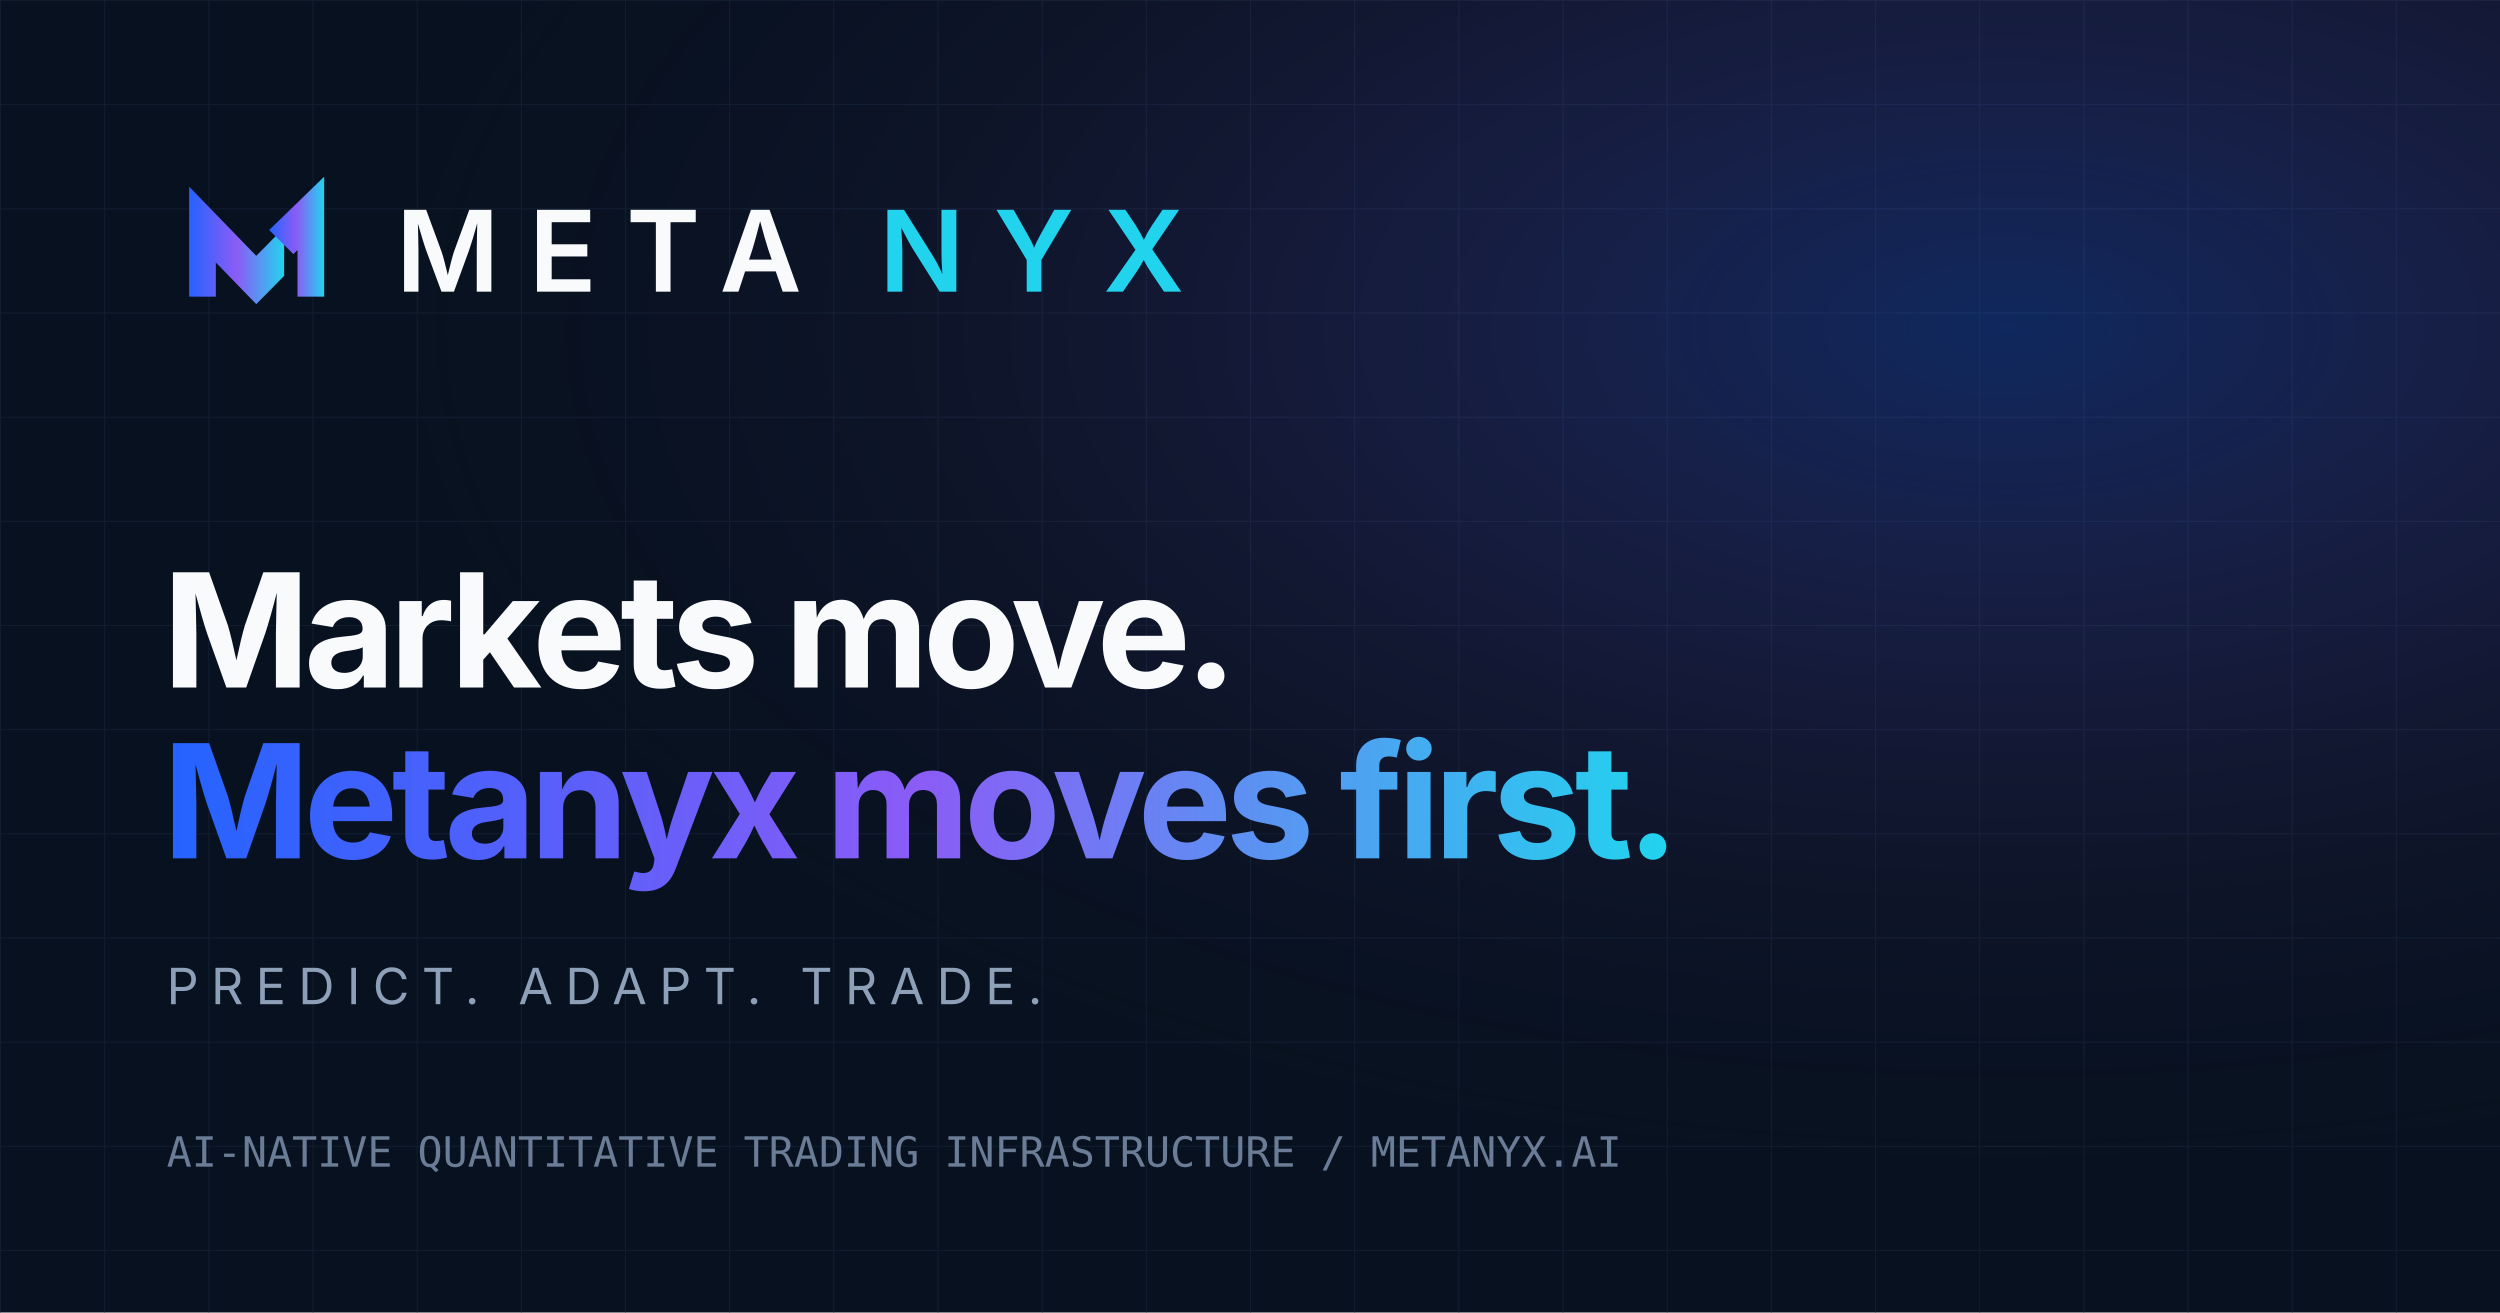
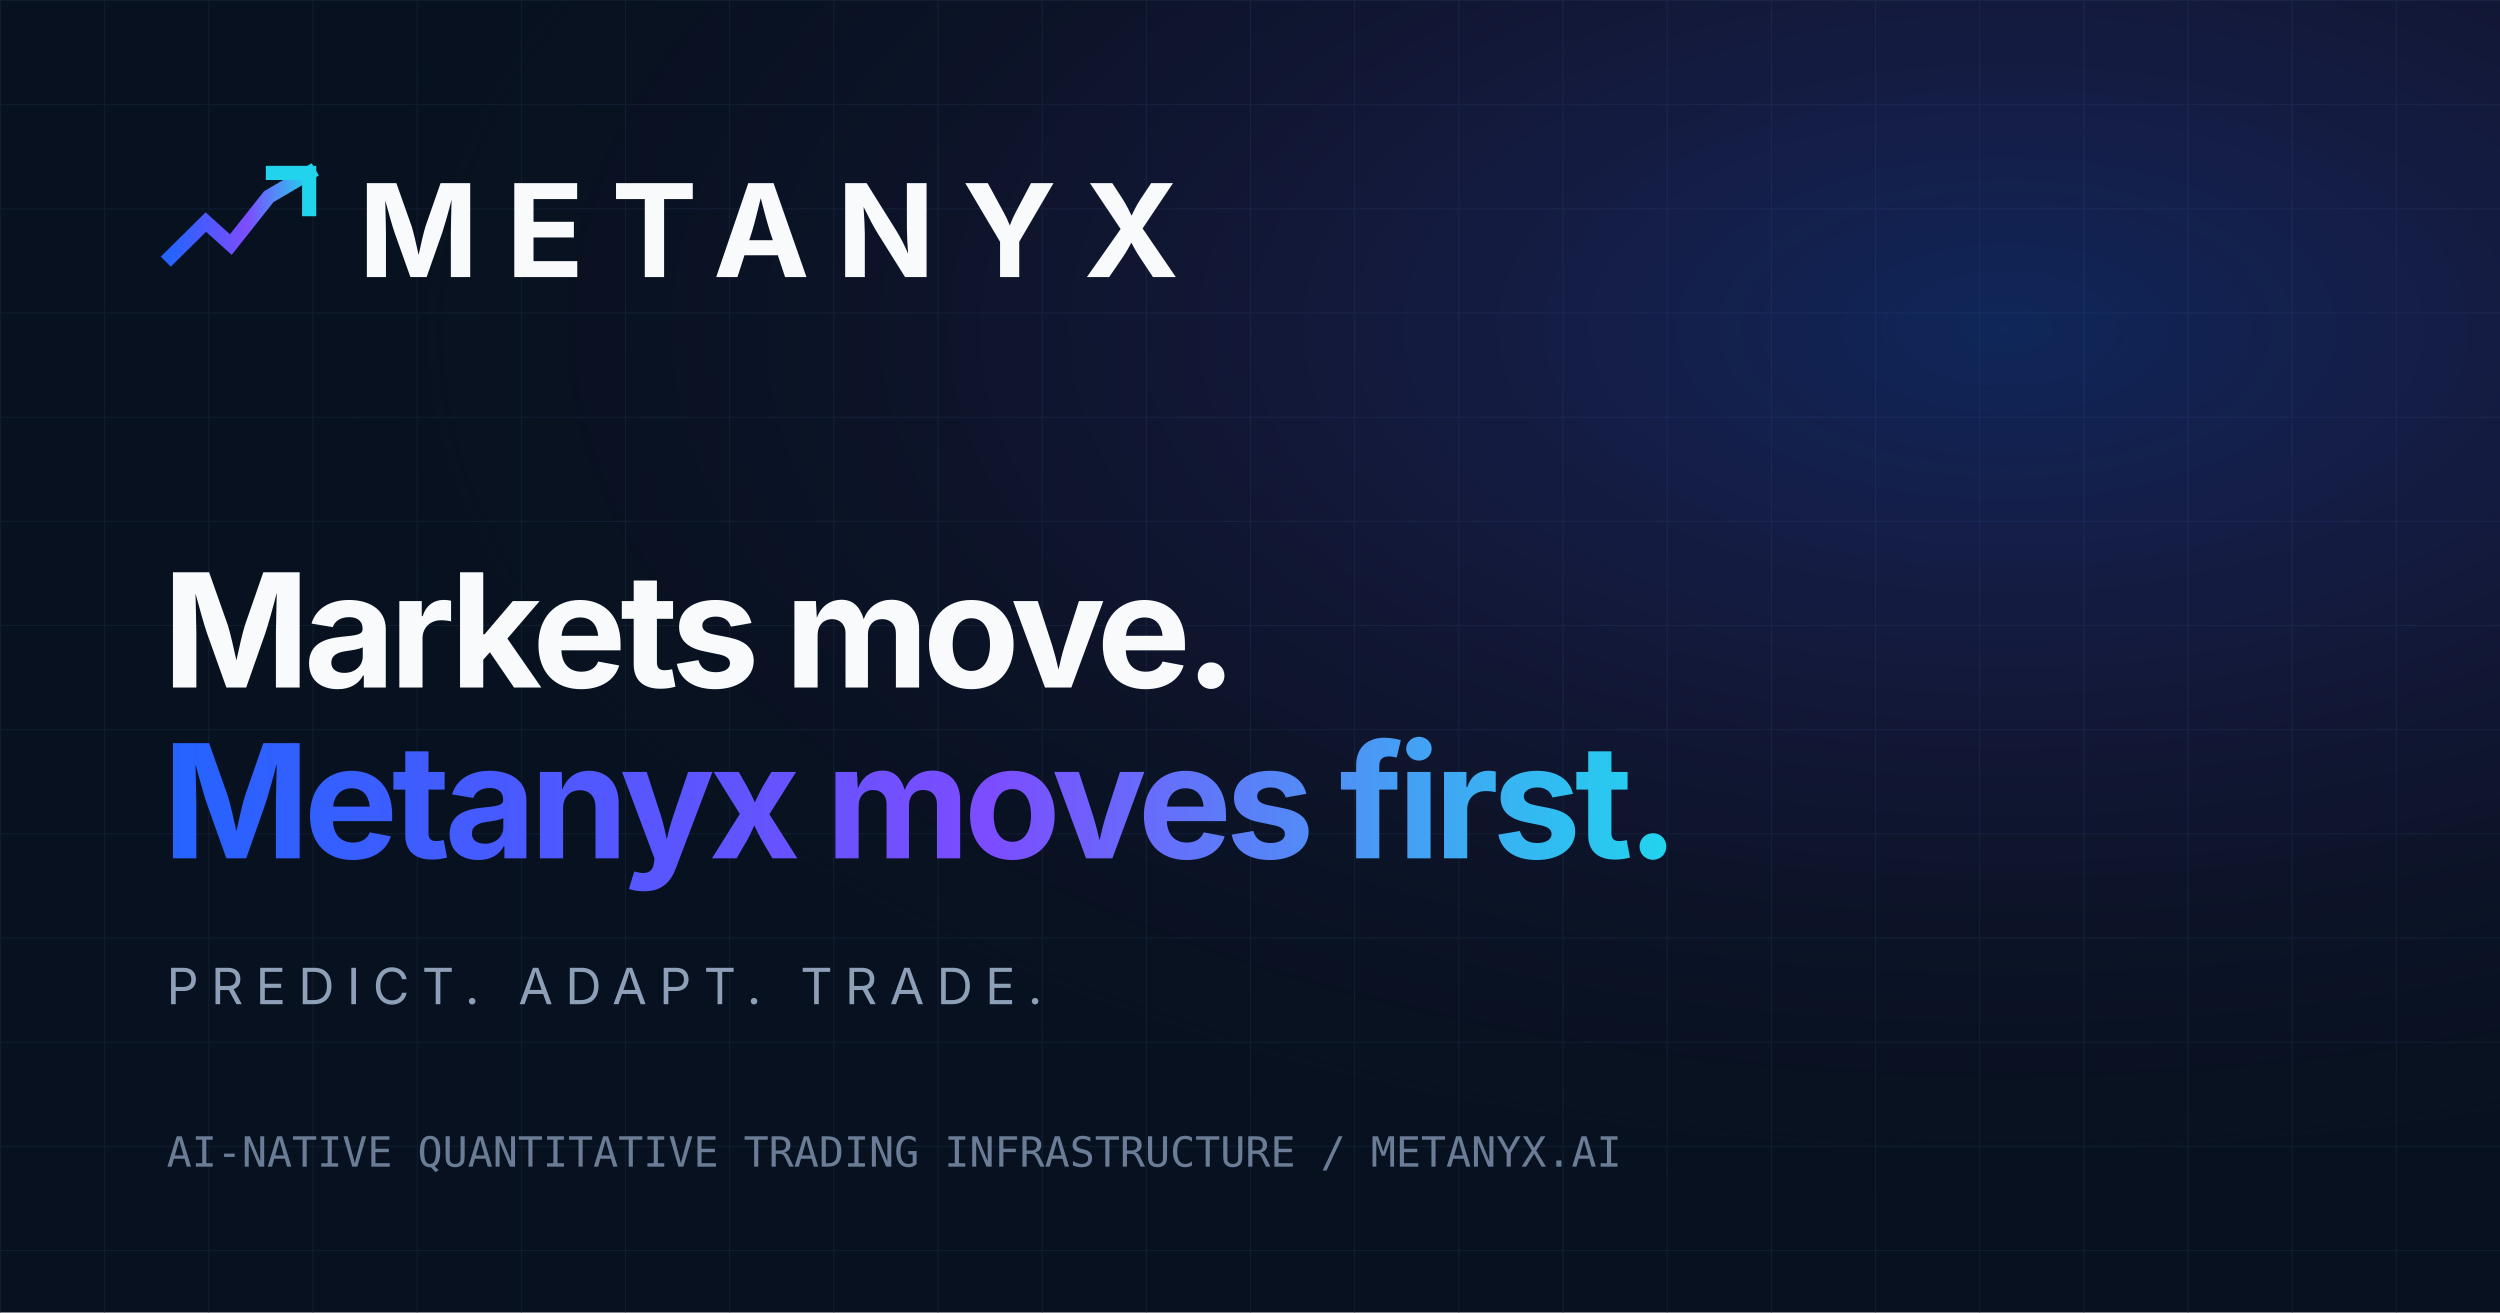
<svg xmlns="http://www.w3.org/2000/svg" viewBox="0 0 1200 630" role="img" aria-labelledby="t">
  <defs>
    <radialGradient id="r" cx="80%" cy="25%" r="70%">
-       <stop stop-color="#2563FF" stop-opacity=".28" />
-       <stop offset=".5" stop-color="#8B5CF6" stop-opacity=".08" />
+       <stop stop-color="#2563FF" stop-opacity=".26" />
+       <stop offset=".5" stop-color="#7C4DFF" stop-opacity=".08" />
      <stop offset="1" stop-color="#07111F" stop-opacity="0" />
    </radialGradient>
-     <linearGradient id="a">
+     <linearGradient id="g">
      <stop stop-color="#2563FF" />
-       <stop offset=".5" stop-color="#8B5CF6" />
+       <stop offset=".55" stop-color="#7C4DFF" />
      <stop offset="1" stop-color="#22D3EE" />
    </linearGradient>
    <pattern id="p" width="50" height="50" patternUnits="userSpaceOnUse">
      <path d="M50 0H0V50" fill="none" stroke="#17263B" />
    </pattern>
  </defs>
  <rect width="1200" height="630" fill="#07111F" />
  <rect width="1200" height="630" fill="url(#p)" opacity=".55" />
  <rect width="1200" height="630" fill="url(#r)" />
-   <g transform="translate(72 66) scale(.2)">
-     <path d="M94 382V118l161 166 67-68v116l-67 68-97-100v82z" fill="url(#a)" />
-     <path d="M418 382V94L286 222l58 58 10-10v112z" fill="url(#a)" />
+   <g transform="translate(64 52) scale(.2)">
+     <path d="M90 356l84-83 60 54 91-115 97-57" fill="none" stroke="url(#g)" stroke-width="34" stroke-linecap="square" stroke-linejoin="miter" />
+     <path d="M318 155h104v104" fill="none" stroke="#22D3EE" stroke-width="34" />
  </g>
-   <text x="190" y="140" fill="#F8FAFC" font-size="54" font-weight="600" letter-spacing="14" font-family="Inter,Segoe UI,Arial,sans-serif">META</text>
-   <text x="422" y="140" fill="#22D3EE" font-size="54" font-weight="600" letter-spacing="14" font-family="Inter,Segoe UI,Arial,sans-serif">NYX</text>
+   <text x="172" y="133" fill="#F8FAFC" font-size="62" font-weight="650" letter-spacing="13" font-family="Inter,Segoe UI,Arial,sans-serif">METANYX</text>
  <text x="78" y="330" fill="#F8FAFC" font-size="76" font-weight="750" letter-spacing="-3" font-family="Inter,Segoe UI,Arial,sans-serif">Markets move.</text>
-   <text x="78" y="412" fill="url(#a)" font-size="76" font-weight="750" letter-spacing="-3" font-family="Inter,Segoe UI,Arial,sans-serif">Metanyx moves first.</text>
+   <text x="78" y="412" fill="url(#g)" font-size="76" font-weight="750" letter-spacing="-3" font-family="Inter,Segoe UI,Arial,sans-serif">Metanyx moves first.</text>
  <text x="80" y="482" fill="#8EA0B8" font-size="24" letter-spacing="6" font-family="Inter,Segoe UI,Arial,sans-serif">PREDICT. ADAPT. TRADE.</text>
  <text x="80" y="560" fill="#6B7D96" font-size="20" font-family="ui-monospace,Consolas,monospace">AI-NATIVE QUANTITATIVE TRADING INFRASTRUCTURE  /  METANYX.AI</text>
</svg>
